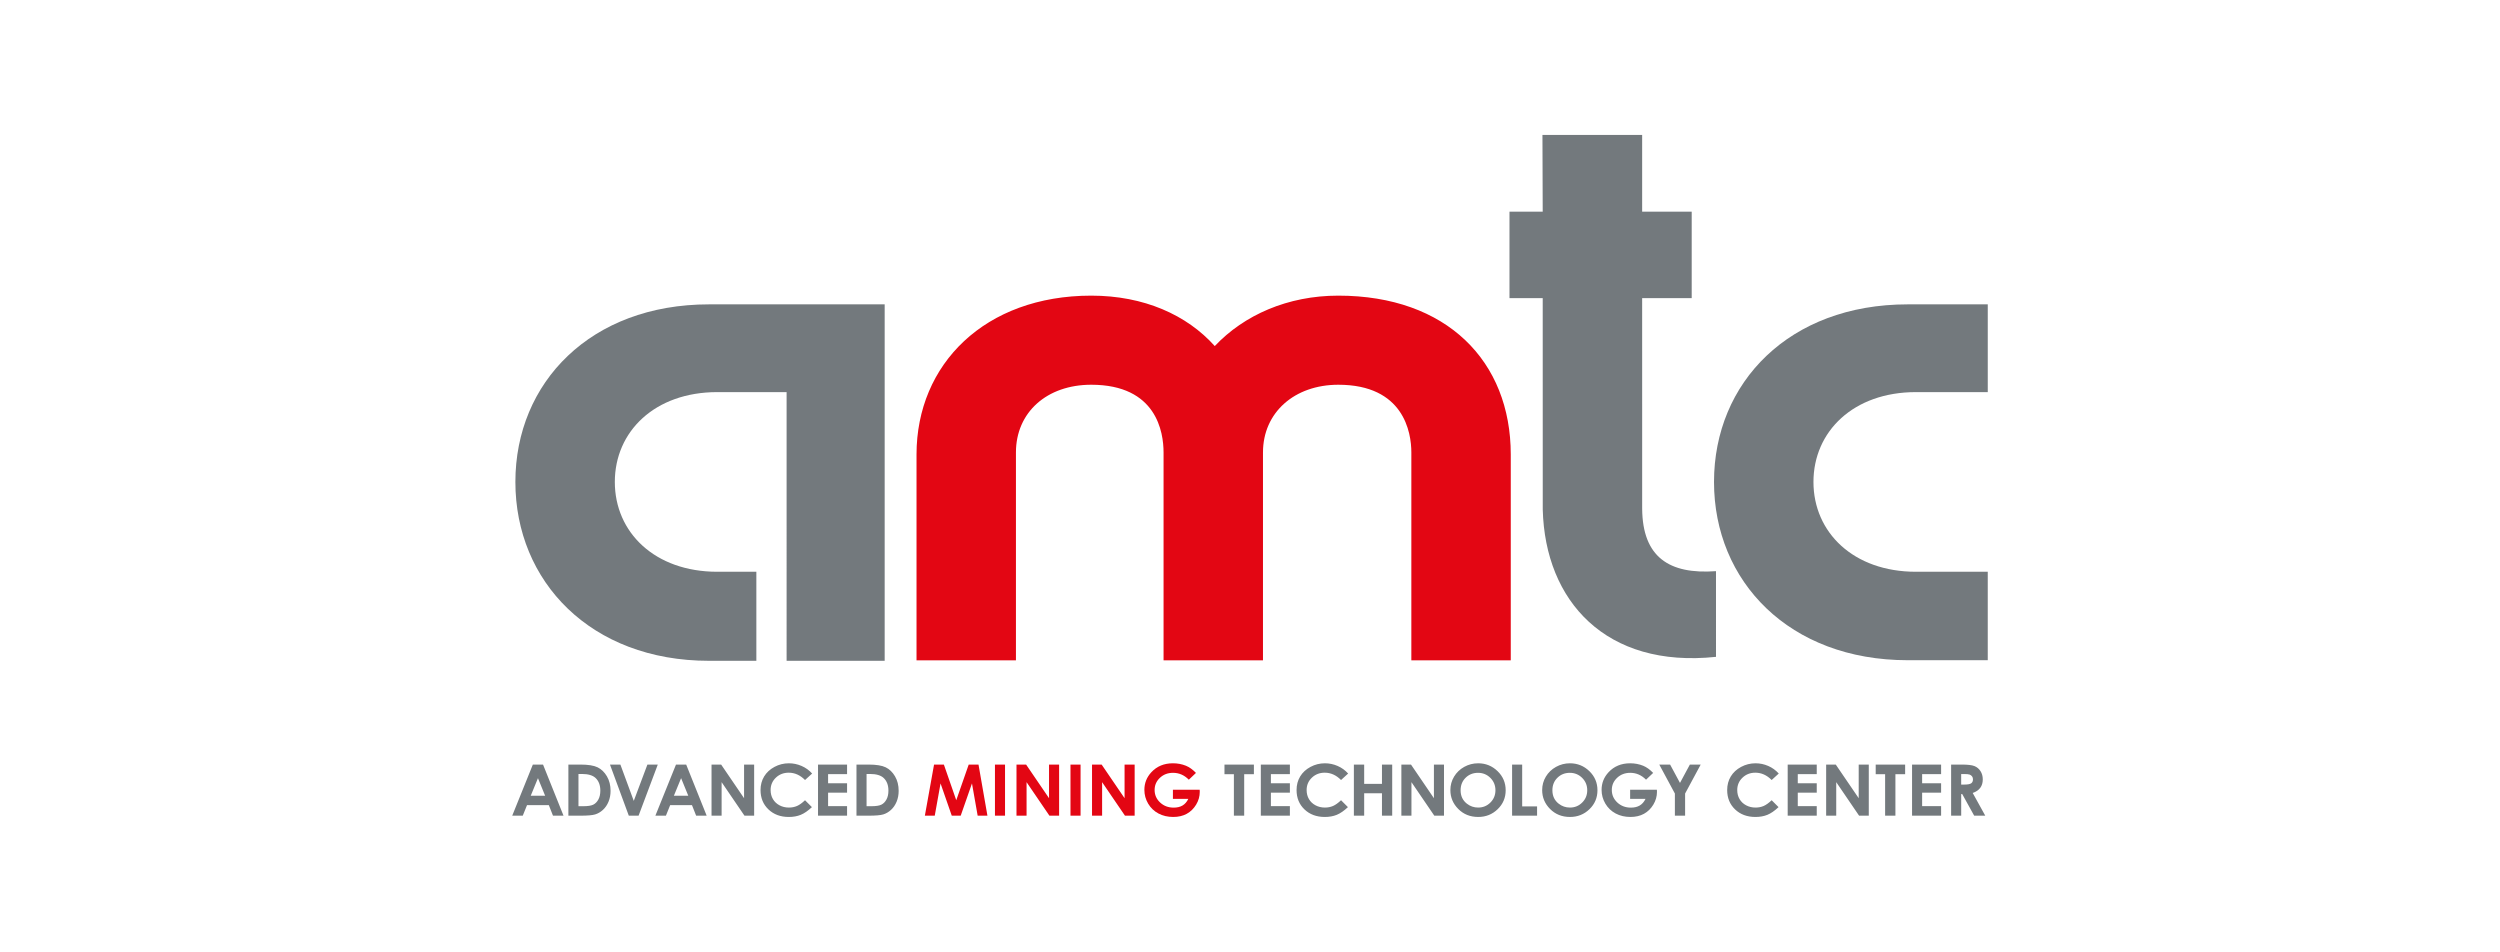
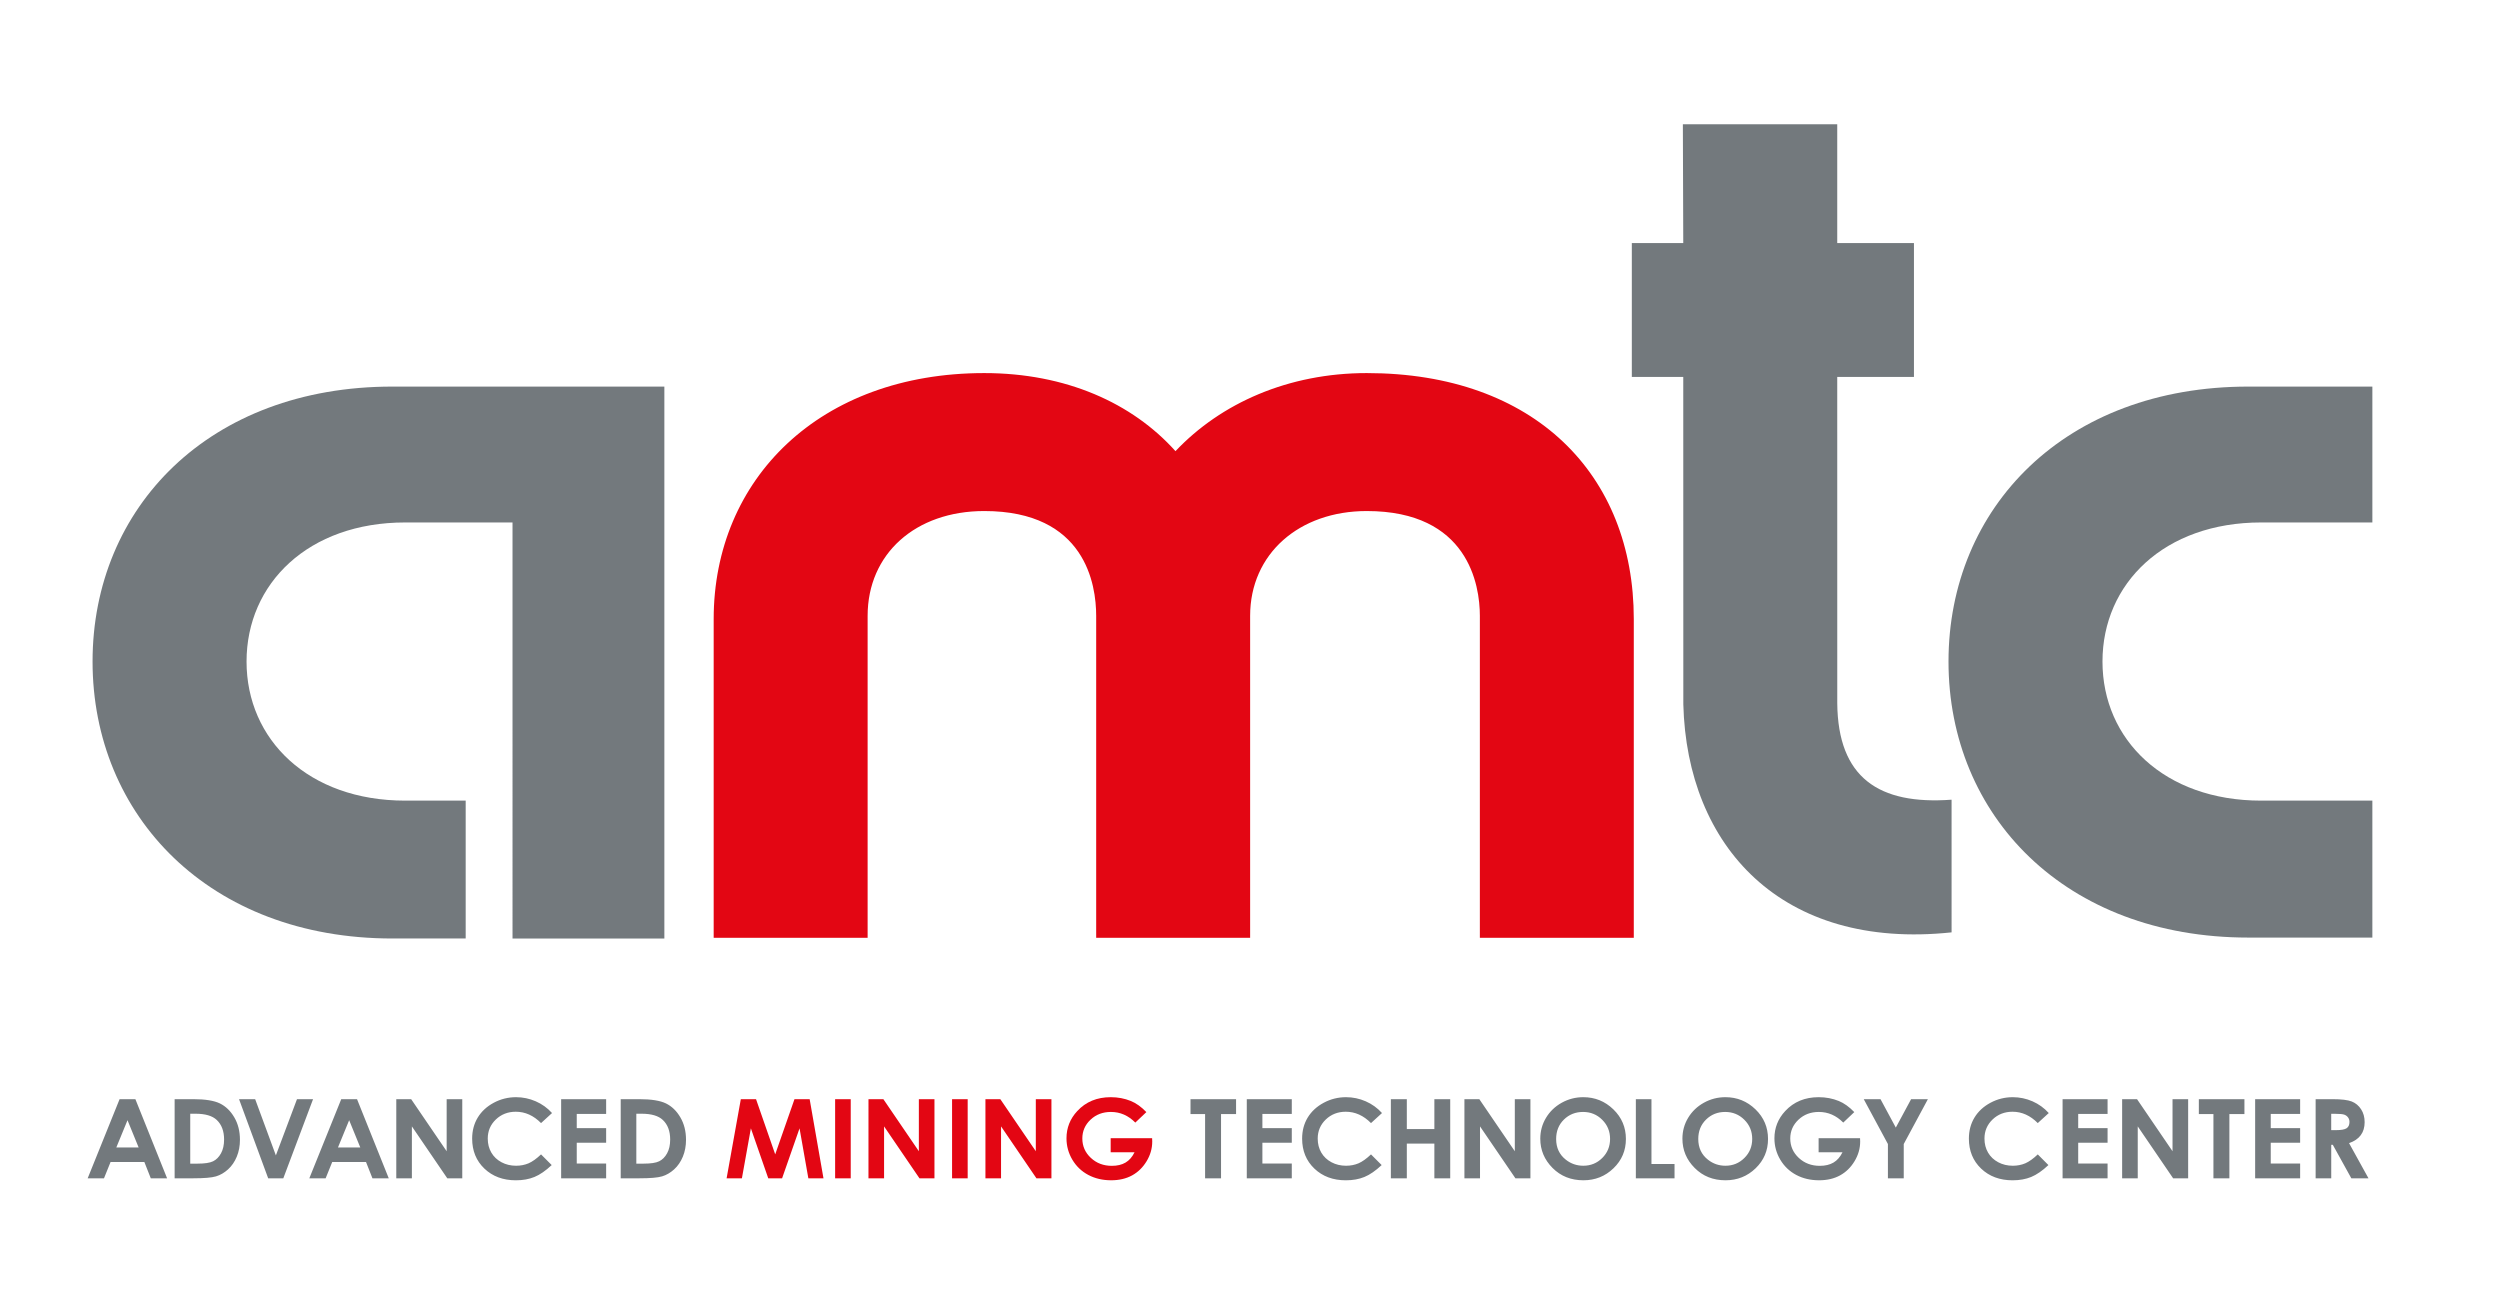
- <svg xmlns="http://www.w3.org/2000/svg" version="1.1" id="Layer_1" x="0px" y="0px" width="379.5px" height="144.5px" viewBox="0 0 379.5 144.5" style="enable-background:new 0 0 379.5 144.5;" xml:space="preserve">
+ <svg xmlns="http://www.w3.org/2000/svg" version="1.1" id="Layer_1" x="0px" y="0px" width="792px" height="416.5px" viewBox="-206.25 -233.75 792 416.5" enable-background="new -206.25 -233.75 792 416.5" xml:space="preserve">
  <g id="Layer_1_1_">
    <g>
-       <path style="fill:#73797D;" d="M249.279,45.256h7.521V32.131h-7.521V20.486h-15.135l0.039,11.645h-5.043v13.125h5.044l0.006,32.096    c0.354,13.903,9.604,24.128,26.299,22.357l-0.001-13.007c-7.143,0.521-11.139-2.155-11.207-9.456L249.279,45.256z" />
-       <path style="fill:#73797D;" d="M119.407,100.311h14.886V46.202h-14.88h-11.786c-17.955,0-29.392,11.854-29.392,26.956    c0,15.104,11.437,27.152,29.392,27.152h7.188V86.794h-5.93c-9.493-0.001-15.554-5.979-15.554-13.635s6.061-13.637,15.554-13.637    l10.521,0.001L119.407,100.311L119.407,100.311z" />
-       <path style="fill:#73797D;" d="M289.58,100.22h12.161V86.794h-10.903c-9.493-0.001-15.555-5.979-15.555-13.635s6.062-13.637,15.555-13.637    l10.904,0.001V46.202H289.58c-17.955,0-29.393,11.854-29.393,26.957S271.625,100.219,289.58,100.22z" />
-       <path style="fill:#E30613;" d="M229.334,68.994c0-14.154-9.719-24.115-26.182-24.116c-7.66,0-14.292,2.936-18.75,7.654    c-4.23-4.719-10.746-7.654-18.749-7.654c-16.12,0-26.524,10.38-26.525,24.115l0,31.247h15.092l0-31.561    c0-6.081,4.688-10.276,11.432-10.276c9.946,0,10.976,7.235,10.976,10.276v31.561h15.092l0.001-31.56    c0-6.082,4.8-10.276,11.432-10.276c9.947,0,11.09,7.234,11.09,10.276l-0.001,31.56h15.092L229.334,68.994L229.334,68.994z" />
+       <path fill="#73797D" d="M375.787-114.337h24.303v-42.412h-24.303v-37.63h-48.906l0.126,37.63h-16.296v42.412h16.296l0.02,103.715    c1.145,44.927,31.036,77.97,84.985,72.245l-0.003-42.03c-23.081,1.683-35.994-6.964-36.215-30.556L375.787-114.337z" />
+       <path fill="#73797D" d="M-43.882,63.567H4.22v-174.847h-48.083h-38.086c-58.02,0-94.978,38.306-94.978,87.106    c0,48.806,36.958,87.74,94.978,87.74h23.228V19.89h-19.163c-30.675-0.003-50.26-19.322-50.26-44.06    c0-24.74,19.585-44.067,50.26-44.067l34,0.003L-43.882,63.567L-43.882,63.567z" />
+       <path fill="#73797D" d="M506.017,63.276h39.297V19.89H510.08c-30.673-0.003-50.264-19.322-50.264-44.06    c0-24.74,19.591-44.067,50.264-44.067l35.236,0.003v-43.045h-39.3c-58.021,0-94.98,38.306-94.98,87.109    C411.036,24.633,447.996,63.271,506.017,63.276z" />
+       <path fill="#E30613" d="M311.336-37.628c0-45.739-31.405-77.927-84.604-77.93c-24.753,0-46.185,9.488-60.59,24.734    c-13.669-15.25-34.724-24.734-60.586-24.734c-52.089,0-85.709,33.542-85.713,77.926V63.34h48.77V-38.646    c0-19.65,15.148-33.207,36.94-33.207c32.14,0,35.468,23.38,35.468,33.207V63.34h48.771V-38.644    c0-19.653,15.513-33.207,36.94-33.207c32.145,0,35.839,23.377,35.839,33.207L262.568,63.34h48.768V-37.628L311.336-37.628z" />
      <g>
-         <path style="fill:#73797D;" d="M297.709,119.098h0.488c0.494,0,0.835-0.062,1.021-0.186s0.279-0.329,0.279-0.616     c0-0.17-0.046-0.318-0.139-0.444c-0.092-0.126-0.215-0.216-0.37-0.271s-0.439-0.082-0.853-0.082h-0.428V119.098z      M296.179,116.062h1.633c0.895,0,1.531,0.076,1.911,0.229c0.379,0.153,0.684,0.407,0.914,0.762     c0.231,0.355,0.348,0.776,0.348,1.262c0,0.51-0.127,0.937-0.382,1.279c-0.254,0.343-0.637,0.603-1.147,0.778l1.906,3.448h-1.682     l-1.816-3.285h-0.154v3.285h-1.53V116.062L296.179,116.062z M290.25,116.062h4.41v1.447h-2.881v1.395h2.881v1.427h-2.881v2.042     h2.881v1.448h-4.41V116.062z M284.731,116.062h4.468v1.459h-1.475v6.3h-1.564v-6.3h-1.429V116.062L284.731,116.062z      M277.211,116.062h1.459l3.481,5.105v-5.105h1.53v7.759h-1.471l-3.47-5.09v5.09h-1.53V116.062z M271.371,116.062h4.411v1.447     h-2.88v1.395h2.88v1.427h-2.88v2.042h2.88v1.448h-4.411V116.062z M270.015,117.423l-1.077,0.983     c-0.734-0.742-1.559-1.112-2.475-1.112c-0.773,0-1.426,0.253-1.955,0.759c-0.529,0.507-0.795,1.131-0.795,1.872     c0,0.517,0.117,0.976,0.352,1.377s0.566,0.715,0.996,0.944c0.428,0.229,0.905,0.343,1.43,0.343c0.447,0,0.855-0.081,1.227-0.24     c0.369-0.16,0.776-0.451,1.221-0.873l1.044,1.047c-0.597,0.561-1.162,0.95-1.692,1.167c-0.531,0.217-1.139,0.325-1.819,0.325     c-1.257,0-2.286-0.383-3.087-1.147c-0.8-0.765-1.2-1.744-1.2-2.939c0-0.773,0.183-1.461,0.547-2.063     c0.364-0.601,0.887-1.085,1.566-1.45c0.681-0.365,1.411-0.549,2.196-0.549c0.666,0,1.308,0.136,1.926,0.405     C269.035,116.542,269.567,116.926,270.015,117.423z M251.877,116.062h1.645l1.5,2.785l1.5-2.785h1.645l-2.368,4.398v3.36h-1.552     v-3.36L251.877,116.062z M250.95,117.329l-1.081,1.029c-0.686-0.695-1.483-1.044-2.395-1.044c-0.795,0-1.46,0.253-1.996,0.759     c-0.535,0.506-0.805,1.12-0.805,1.844c0,0.748,0.279,1.383,0.835,1.902s1.243,0.779,2.06,0.779c0.529,0,0.979-0.106,1.342-0.321     c0.365-0.215,0.658-0.551,0.883-1.008h-2.34v-1.383h4.063l0.011,0.326c0,0.679-0.183,1.322-0.55,1.931     c-0.366,0.607-0.841,1.071-1.424,1.392c-0.582,0.319-1.266,0.479-2.05,0.479c-0.84,0-1.587-0.175-2.246-0.525     c-0.657-0.35-1.179-0.848-1.562-1.494c-0.383-0.647-0.574-1.345-0.574-2.094c0-1.026,0.354-1.92,1.061-2.679     c0.84-0.904,1.933-1.355,3.277-1.355c0.704,0,1.361,0.125,1.975,0.374C249.949,116.453,250.455,116.815,250.95,117.329z      M238.293,117.315c-0.744,0-1.371,0.249-1.877,0.749c-0.508,0.499-0.762,1.134-0.762,1.903c0,0.857,0.318,1.536,0.957,2.035     c0.497,0.391,1.067,0.586,1.709,0.586c0.727,0,1.346-0.254,1.855-0.76c0.512-0.506,0.768-1.13,0.768-1.872     c0-0.738-0.258-1.363-0.772-1.875S239.03,117.315,238.293,117.315z M238.315,115.867c1.142,0,2.124,0.397,2.947,1.191     c0.822,0.795,1.232,1.764,1.232,2.906c0,1.133-0.405,2.09-1.216,2.874c-0.813,0.784-1.796,1.176-2.953,1.176     c-1.213,0-2.219-0.402-3.021-1.208c-0.803-0.805-1.203-1.761-1.203-2.868c0-0.742,0.186-1.424,0.56-2.047     c0.374-0.622,0.888-1.115,1.541-1.479C236.856,116.049,237.561,115.867,238.315,115.867z M229.535,116.062h1.531v6.354h2.262     v1.405h-3.793V116.062z M224.359,117.315c-0.744,0-1.371,0.249-1.879,0.749c-0.507,0.499-0.76,1.134-0.76,1.903     c0,0.857,0.319,1.536,0.957,2.035c0.498,0.391,1.066,0.586,1.709,0.586c0.727,0,1.346-0.254,1.855-0.76     c0.512-0.507,0.767-1.13,0.767-1.872c0-0.738-0.257-1.363-0.771-1.875S225.097,117.315,224.359,117.315z M224.381,115.867     c1.143,0,2.125,0.397,2.947,1.191c0.822,0.795,1.233,1.764,1.233,2.906c0,1.133-0.405,2.09-1.218,2.874     c-0.811,0.784-1.794,1.176-2.951,1.176c-1.213,0-2.22-0.402-3.022-1.208c-0.802-0.805-1.203-1.761-1.203-2.868     c0-0.742,0.188-1.424,0.561-2.047c0.374-0.622,0.888-1.115,1.54-1.479C222.922,116.049,223.627,115.867,224.381,115.867z      M212.729,116.062h1.46l3.48,5.105v-5.105h1.53v7.759h-1.471l-3.47-5.09v5.09h-1.53V116.062z M205.518,116.062h1.564v2.928h2.7     v-2.928h1.554v7.759h-1.554v-3.404h-2.7v3.404h-1.564V116.062z M204.648,117.423l-1.078,0.983     c-0.733-0.742-1.558-1.112-2.475-1.112c-0.773,0-1.425,0.253-1.955,0.759c-0.529,0.507-0.794,1.131-0.794,1.872     c0,0.517,0.117,0.976,0.352,1.377s0.566,0.715,0.995,0.944c0.429,0.229,0.905,0.343,1.43,0.343c0.447,0,0.855-0.081,1.227-0.24     c0.369-0.16,0.777-0.451,1.221-0.873l1.044,1.047c-0.597,0.561-1.161,0.95-1.692,1.167s-1.138,0.325-1.819,0.325     c-1.256,0-2.284-0.383-3.085-1.147s-1.201-1.744-1.201-2.939c0-0.773,0.182-1.461,0.546-2.063     c0.364-0.601,0.887-1.085,1.567-1.45c0.68-0.365,1.41-0.549,2.195-0.549c0.666,0,1.309,0.136,1.926,0.405     C203.668,116.542,204.201,116.926,204.648,117.423z M191.393,116.062h4.412v1.447h-2.882v1.395h2.882v1.427h-2.882v2.042h2.882     v1.448h-4.412V116.062z M185.875,116.062h4.467v1.459h-1.474v6.3h-1.564v-6.3h-1.429V116.062L185.875,116.062z M131.544,117.488     v4.895h0.713c0.703,0,1.212-0.077,1.528-0.232c0.316-0.154,0.575-0.415,0.776-0.781c0.202-0.366,0.302-0.816,0.302-1.352     c0-0.824-0.24-1.463-0.719-1.917c-0.432-0.409-1.125-0.612-2.079-0.612H131.544z M130.013,116.062h1.822     c1.174,0,2.046,0.14,2.617,0.419c0.571,0.28,1.041,0.734,1.41,1.364c0.369,0.629,0.554,1.364,0.554,2.204     c0,0.598-0.103,1.147-0.31,1.649c-0.207,0.5-0.492,0.917-0.856,1.247s-0.758,0.559-1.182,0.686s-1.159,0.189-2.206,0.189h-1.849     L130.013,116.062L130.013,116.062z M124.174,116.062h4.411v1.447h-2.881v1.395h2.881v1.427h-2.881v2.042h2.881v1.448h-4.411     V116.062z M123.281,117.423l-1.078,0.983c-0.733-0.742-1.558-1.112-2.475-1.112c-0.773,0-1.425,0.253-1.955,0.759     c-0.53,0.507-0.794,1.131-0.794,1.872c0,0.517,0.117,0.976,0.352,1.377s0.566,0.715,0.995,0.944     c0.429,0.229,0.905,0.343,1.43,0.343c0.447,0,0.855-0.081,1.226-0.24c0.37-0.16,0.777-0.451,1.221-0.873l1.045,1.047     c-0.598,0.561-1.162,0.95-1.693,1.167s-1.138,0.325-1.819,0.325c-1.257,0-2.285-0.383-3.086-1.147s-1.201-1.744-1.201-2.939     c0-0.773,0.183-1.461,0.547-2.063c0.364-0.601,0.887-1.085,1.566-1.45s1.411-0.549,2.195-0.549c0.667,0,1.309,0.136,1.926,0.405     C122.302,116.542,122.834,116.926,123.281,117.423z M108.011,116.062h1.459l3.48,5.105v-5.105h1.53v7.759h-1.469l-3.47-5.09v5.09     h-1.53V116.062z M103.391,118.124l-1.096,2.671h2.186L103.391,118.124z M102.615,116.062h1.548l3.11,7.759h-1.599l-0.631-1.6     h-3.312l-0.646,1.6h-1.599L102.615,116.062z M92.594,116.062h1.581l2.031,5.512l2.071-5.512h1.575l-2.916,7.759h-1.484     L92.594,116.062z M87.811,117.488v4.895h0.713c0.702,0,1.211-0.077,1.528-0.232c0.316-0.155,0.575-0.415,0.776-0.781     s0.302-0.816,0.302-1.352c0-0.824-0.24-1.463-0.719-1.917c-0.432-0.409-1.125-0.612-2.079-0.612H87.811z M86.281,116.062h1.822     c1.174,0,2.046,0.14,2.617,0.419c0.57,0.28,1.041,0.734,1.41,1.364c0.369,0.629,0.554,1.364,0.554,2.204     c0,0.598-0.104,1.147-0.31,1.649c-0.207,0.5-0.492,0.917-0.856,1.247c-0.364,0.33-0.758,0.559-1.182,0.686     c-0.424,0.127-1.16,0.189-2.206,0.189h-1.849L86.281,116.062L86.281,116.062z M81.661,118.124l-1.096,2.671h2.186L81.661,118.124     z M80.885,116.062h1.548l3.109,7.759h-1.599l-0.63-1.6h-3.312l-0.646,1.6h-1.599L80.885,116.062z" />
-         <path style="fill:#E30613;" d="M181.546,117.329l-1.082,1.029c-0.685-0.695-1.482-1.044-2.394-1.044c-0.794,0-1.459,0.253-1.996,0.759     c-0.536,0.506-0.804,1.12-0.804,1.844c0,0.748,0.278,1.383,0.835,1.902c0.556,0.52,1.243,0.779,2.059,0.779     c0.531,0,0.978-0.106,1.342-0.321c0.365-0.215,0.659-0.551,0.881-1.008h-2.338v-1.383h4.063l0.011,0.326     c0,0.679-0.183,1.322-0.55,1.931c-0.366,0.607-0.841,1.071-1.424,1.392c-0.583,0.319-1.266,0.479-2.05,0.479     c-0.839,0-1.588-0.175-2.246-0.525c-0.658-0.35-1.179-0.848-1.562-1.494c-0.383-0.647-0.574-1.345-0.574-2.094     c0-1.026,0.354-1.92,1.061-2.679c0.839-0.904,1.932-1.355,3.277-1.355c0.703,0,1.361,0.125,1.973,0.374     C180.546,116.453,181.051,116.815,181.546,117.329z M165.77,116.062h1.459l3.48,5.105v-5.105h1.531v7.759h-1.47l-3.47-5.09v5.09     h-1.53L165.77,116.062L165.77,116.062z M162.499,116.062h1.531v7.759h-1.531V116.062z M154.304,116.062h1.459l3.48,5.105v-5.105     h1.53v7.759h-1.47l-3.47-5.09v5.09h-1.53L154.304,116.062L154.304,116.062z M151.034,116.062h1.53v7.759h-1.53V116.062z      M141.789,116.062h1.491l1.88,5.411l1.89-5.411h1.487l1.355,7.759h-1.483l-0.863-4.9l-1.711,4.9h-1.357l-1.703-4.9l-0.88,4.9     h-1.5L141.789,116.062z" />
+         <path fill="#73797D" d="M532.283,124.276h1.578c1.596,0,2.698-0.199,3.298-0.601c0.602-0.399,0.903-1.063,0.903-1.99     c0-0.549-0.149-1.026-0.452-1.437c-0.297-0.404-0.695-0.697-1.192-0.873c-0.502-0.181-1.421-0.266-2.76-0.266h-1.381v5.166     H532.283z M527.342,114.468h5.276c2.891,0,4.945,0.246,6.173,0.739c1.224,0.491,2.212,1.314,2.953,2.461     c0.748,1.148,1.123,2.509,1.123,4.078c0,1.649-0.41,3.029-1.231,4.133c-0.82,1.111-2.06,1.951-3.706,2.515l6.156,11.143h-5.434     l-5.87-10.616h-0.496v10.616h-4.944V114.468L527.342,114.468z M508.18,114.468h14.252v4.674h-9.31v4.509h9.31v4.612h-9.31v6.598     h9.31v4.676H508.18V114.468z M490.345,114.468h14.44v4.715h-4.766v20.354h-5.055v-20.354h-4.62V114.468L490.345,114.468z      M466.046,114.468h4.715l11.246,16.495v-16.495h4.948v25.068H482.2l-11.212-16.446v16.446h-4.945v-25.068H466.046z      M447.176,114.468h14.253v4.674h-9.306v4.509h9.306v4.612h-9.306v6.598h9.306v4.676h-14.253V114.468z M442.796,118.863     l-3.484,3.179c-2.37-2.399-5.036-3.595-7.997-3.595c-2.499,0-4.606,0.817-6.317,2.453c-1.71,1.641-2.568,3.653-2.568,6.049     c0,1.669,0.379,3.151,1.136,4.449c0.76,1.297,1.83,2.313,3.219,3.052c1.386,0.739,2.925,1.107,4.623,1.107     c1.441,0,2.761-0.263,3.964-0.772c1.192-0.519,2.509-1.458,3.947-2.822l3.37,3.383c-1.926,1.812-3.755,3.067-5.466,3.769     c-1.716,0.704-3.679,1.054-5.876,1.054c-4.063,0-7.39-1.239-9.979-3.708c-2.584-2.471-3.875-5.636-3.875-9.495     c0-2.499,0.59-4.725,1.768-6.668c1.174-1.94,2.866-3.507,5.059-4.688c2.199-1.179,4.561-1.771,7.097-1.771     c2.153,0,4.229,0.438,6.223,1.306C439.627,116.018,441.344,117.258,442.796,118.863z M384.182,114.468h5.314l4.848,9l4.846-9     h5.318l-7.653,14.211v10.857h-5.014v-10.857L384.182,114.468z M381.187,118.562l-3.493,3.323     c-2.215-2.245-4.79-3.371-7.737-3.371c-2.569,0-4.721,0.814-6.45,2.451c-1.729,1.635-2.604,3.62-2.604,5.959     c0,2.417,0.902,4.469,2.698,6.144c1.798,1.679,4.017,2.519,6.658,2.519c1.71,0,3.162-0.341,4.336-1.034     c1.181-0.695,2.127-1.781,2.853-3.257h-7.561v-4.473h13.128l0.037,1.055c0,2.193-0.594,4.272-1.78,6.238     c-1.181,1.964-2.714,3.462-4.601,4.5c-1.88,1.029-4.089,1.547-6.624,1.547c-2.714,0-5.128-0.565-7.258-1.698     c-2.123-1.129-3.809-2.739-5.045-4.824c-1.238-2.093-1.856-4.346-1.856-6.771c0-3.313,1.143-6.204,3.428-8.651     c2.714-2.922,6.248-4.38,10.59-4.38c2.274,0,4.399,0.402,6.381,1.208C377.951,115.73,379.587,116.898,381.187,118.562z      M340.286,118.514c-2.404,0-4.431,0.808-6.065,2.424c-1.641,1.609-2.461,3.664-2.461,6.147c0,2.771,1.029,4.964,3.093,6.575     c1.603,1.264,3.445,1.895,5.521,1.895c2.348,0,4.349-0.82,5.993-2.455c1.657-1.635,2.483-3.651,2.483-6.051     c0-2.384-0.833-4.404-2.496-6.058C344.694,119.334,342.665,118.514,340.286,118.514z M340.355,113.838     c3.692,0,6.866,1.28,9.524,3.85c2.657,2.567,3.982,5.699,3.982,9.389c0,3.662-1.31,6.755-3.933,9.286     c-2.625,2.533-5.8,3.8-9.539,3.8c-3.923,0-7.174-1.3-9.761-3.9c-2.598-2.604-3.888-5.693-3.888-9.271     c0-2.398,0.6-4.602,1.809-6.614c1.208-2.007,2.868-3.604,4.979-4.778C335.641,114.424,337.92,113.838,340.355,113.838z      M311.986,114.468h4.947v20.531h7.31v4.537h-12.257V114.468z M295.261,118.514c-2.404,0-4.43,0.808-6.071,2.424     c-1.641,1.609-2.455,3.664-2.455,6.147c0,2.771,1.028,4.964,3.089,6.575c1.609,1.264,3.446,1.895,5.526,1.895     c2.348,0,4.349-0.82,5.992-2.455c1.653-1.641,2.478-3.651,2.478-6.051c0-2.384-0.83-4.404-2.493-6.058     C299.666,119.334,297.646,118.514,295.261,118.514z M295.33,113.838c3.692,0,6.867,1.28,9.524,3.85     c2.657,2.567,3.982,5.699,3.982,9.389c0,3.662-1.307,6.755-3.936,9.286c-2.618,2.533-5.797,3.8-9.533,3.8     c-3.919,0-7.176-1.3-9.767-3.9c-2.591-2.604-3.888-5.693-3.888-9.271c0-2.398,0.608-4.602,1.814-6.614     c1.206-2.007,2.869-3.604,4.973-4.778C290.616,114.424,292.895,113.838,295.33,113.838z M257.677,114.468h4.722l11.243,16.495     v-16.495h4.944v25.068h-4.752l-11.215-16.446v16.446h-4.942V114.468L257.677,114.468z M234.376,114.468h5.055v9.462h8.726v-9.462     h5.021v25.068h-5.021V128.54h-8.726v10.996h-5.055V114.468z M231.567,118.863l-3.484,3.179c-2.37-2.399-5.036-3.595-7.996-3.595     c-2.5,0-4.607,0.817-6.318,2.453c-1.71,1.641-2.568,3.653-2.568,6.049c0,1.669,0.379,3.151,1.136,4.449     c0.764,1.297,1.831,2.313,3.219,3.052c1.386,0.739,2.922,1.107,4.62,1.107c1.445,0,2.765-0.263,3.964-0.772     c1.192-0.519,2.512-1.458,3.944-2.822l3.377,3.383c-1.932,1.812-3.753,3.067-5.469,3.769c-1.714,0.704-3.677,1.054-5.879,1.054     c-4.059,0-7.379-1.239-9.966-3.708c-2.591-2.471-3.882-5.636-3.882-9.495c0-2.499,0.587-4.725,1.761-6.668     c1.181-1.94,2.869-3.507,5.068-4.688c2.196-1.179,4.554-1.771,7.091-1.771c2.152,0,4.232,0.438,6.223,1.306     C228.398,116.018,230.121,117.258,231.567,118.863z M188.732,114.468h14.257v4.674h-9.313v4.509h9.313v4.612h-9.313v6.598h9.313     v4.676h-14.257V114.468z M170.902,114.468h14.435v4.715h-4.762v20.354h-5.053v-20.354h-4.619V114.468L170.902,114.468z      M-4.663,119.075v15.815h2.303c2.272,0,3.918-0.244,4.938-0.749c1.021-0.496,1.857-1.339,2.507-2.522     c0.654-1.184,0.975-2.636,0.975-4.371c0-2.663-0.774-4.727-2.322-6.19c-1.396-1.326-3.636-1.979-6.719-1.979h-1.683V119.075z      M-9.61,114.468h5.887c3.793,0,6.611,0.451,8.457,1.352c1.845,0.904,3.365,2.373,4.555,4.411c1.193,2.031,1.791,4.404,1.791,7.12     c0,1.93-0.333,3.704-1.002,5.328c-0.668,1.616-1.589,2.964-2.766,4.03c-1.176,1.067-2.449,1.805-3.82,2.215     c-1.37,0.41-3.744,0.612-7.128,0.612H-9.61V114.468L-9.61,114.468z M-28.479,114.468h14.254v4.674h-9.31v4.509h9.31v4.612h-9.31     v6.598h9.31v4.676h-14.254V114.468z M-31.365,118.863l-3.482,3.179c-2.369-2.399-5.035-3.595-7.999-3.595     c-2.498,0-4.604,0.817-6.317,2.453c-1.712,1.641-2.566,3.653-2.566,6.049c0,1.669,0.379,3.151,1.138,4.449     c0.759,1.297,1.829,2.313,3.215,3.052c1.386,0.739,2.924,1.107,4.621,1.107c1.445,0,2.762-0.263,3.962-0.772     c1.196-0.519,2.51-1.458,3.946-2.822l3.376,3.383c-1.932,1.812-3.755,3.067-5.47,3.769c-1.716,0.704-3.678,1.054-5.879,1.054     c-4.061,0-7.383-1.239-9.972-3.708c-2.587-2.471-3.879-5.636-3.879-9.495c0-2.499,0.59-4.725,1.767-6.668     c1.175-1.94,2.865-3.507,5.06-4.688c2.194-1.179,4.56-1.771,7.092-1.771c2.155,0,4.23,0.438,6.224,1.306     C-34.529,116.018-32.809,117.258-31.365,118.863z M-80.707,114.468h4.714l11.245,16.495v-16.495h4.944v25.068h-4.747     l-11.214-16.446v16.446h-4.943V114.468z M-95.637,121.13l-3.542,8.63h7.064L-95.637,121.13z M-98.144,114.468h5.001l10.05,25.068     h-5.167l-2.039-5.168h-10.702l-2.088,5.168h-5.167L-98.144,114.468z M-130.525,114.468h5.107l6.564,17.812l6.691-17.812h5.09     l-9.423,25.068h-4.795L-130.525,114.468z M-145.982,119.075v15.815h2.304c2.269,0,3.913-0.244,4.937-0.749     c1.022-0.499,1.858-1.339,2.508-2.522c0.649-1.184,0.975-2.636,0.975-4.371c0-2.663-0.775-4.727-2.322-6.19     c-1.396-1.326-3.635-1.979-6.719-1.979h-1.684V119.075z M-150.927,114.468h5.889c3.793,0,6.611,0.451,8.457,1.352     c1.841,0.904,3.364,2.373,4.555,4.411c1.193,2.031,1.791,4.404,1.791,7.12c0,1.93-0.336,3.704-1.002,5.328     c-0.669,1.616-1.59,2.964-2.766,4.03c-1.177,1.067-2.449,1.805-3.82,2.215c-1.369,0.41-3.749,0.612-7.128,0.612h-5.976V114.468     L-150.927,114.468z M-165.855,121.13l-3.542,8.63h7.064L-165.855,121.13z M-168.364,114.468h5.003l10.046,25.068h-5.168     l-2.035-5.168h-10.702l-2.087,5.168h-5.168L-168.364,114.468z" />
+         <path fill="#E30613" d="M156.914,118.562l-3.497,3.323c-2.214-2.245-4.789-3.371-7.736-3.371c-2.565,0-4.715,0.814-6.449,2.451     c-1.732,1.635-2.599,3.62-2.599,5.959c0,2.417,0.898,4.469,2.698,6.144c1.797,1.682,4.018,2.519,6.654,2.519     c1.715,0,3.16-0.341,4.335-1.034c1.181-0.695,2.13-1.781,2.848-3.257h-7.556v-4.473h13.129l0.037,1.055     c0,2.193-0.592,4.272-1.777,6.238c-1.184,1.964-2.719,3.462-4.603,4.5c-1.885,1.029-4.091,1.547-6.625,1.547     c-2.712,0-5.131-0.565-7.257-1.698c-2.127-1.129-3.811-2.739-5.048-4.824c-1.236-2.093-1.855-4.346-1.855-6.771     c0-3.313,1.144-6.204,3.429-8.651c2.712-2.922,6.243-4.38,10.59-4.38c2.271,0,4.397,0.402,6.374,1.208     C153.682,115.73,155.313,116.898,156.914,118.562z M105.935,114.468h4.715l11.246,16.495v-16.495h4.948v25.068h-4.751     l-11.213-16.446v16.446h-4.944V114.468L105.935,114.468z M95.365,114.468h4.946v25.068h-4.946V114.468z M68.884,114.468h4.715     l11.245,16.495v-16.495h4.943v25.068h-4.75L73.824,123.09v16.446h-4.943L68.884,114.468L68.884,114.468z M58.318,114.468h4.943     v25.068h-4.943V114.468z M28.443,114.468h4.817l6.076,17.482l6.106-17.482h4.807l4.378,25.068h-4.792l-2.79-15.831l-5.528,15.831     h-4.385l-5.502-15.831l-2.844,15.831h-4.847L28.443,114.468z" />
      </g>
    </g>
  </g>
</svg>
